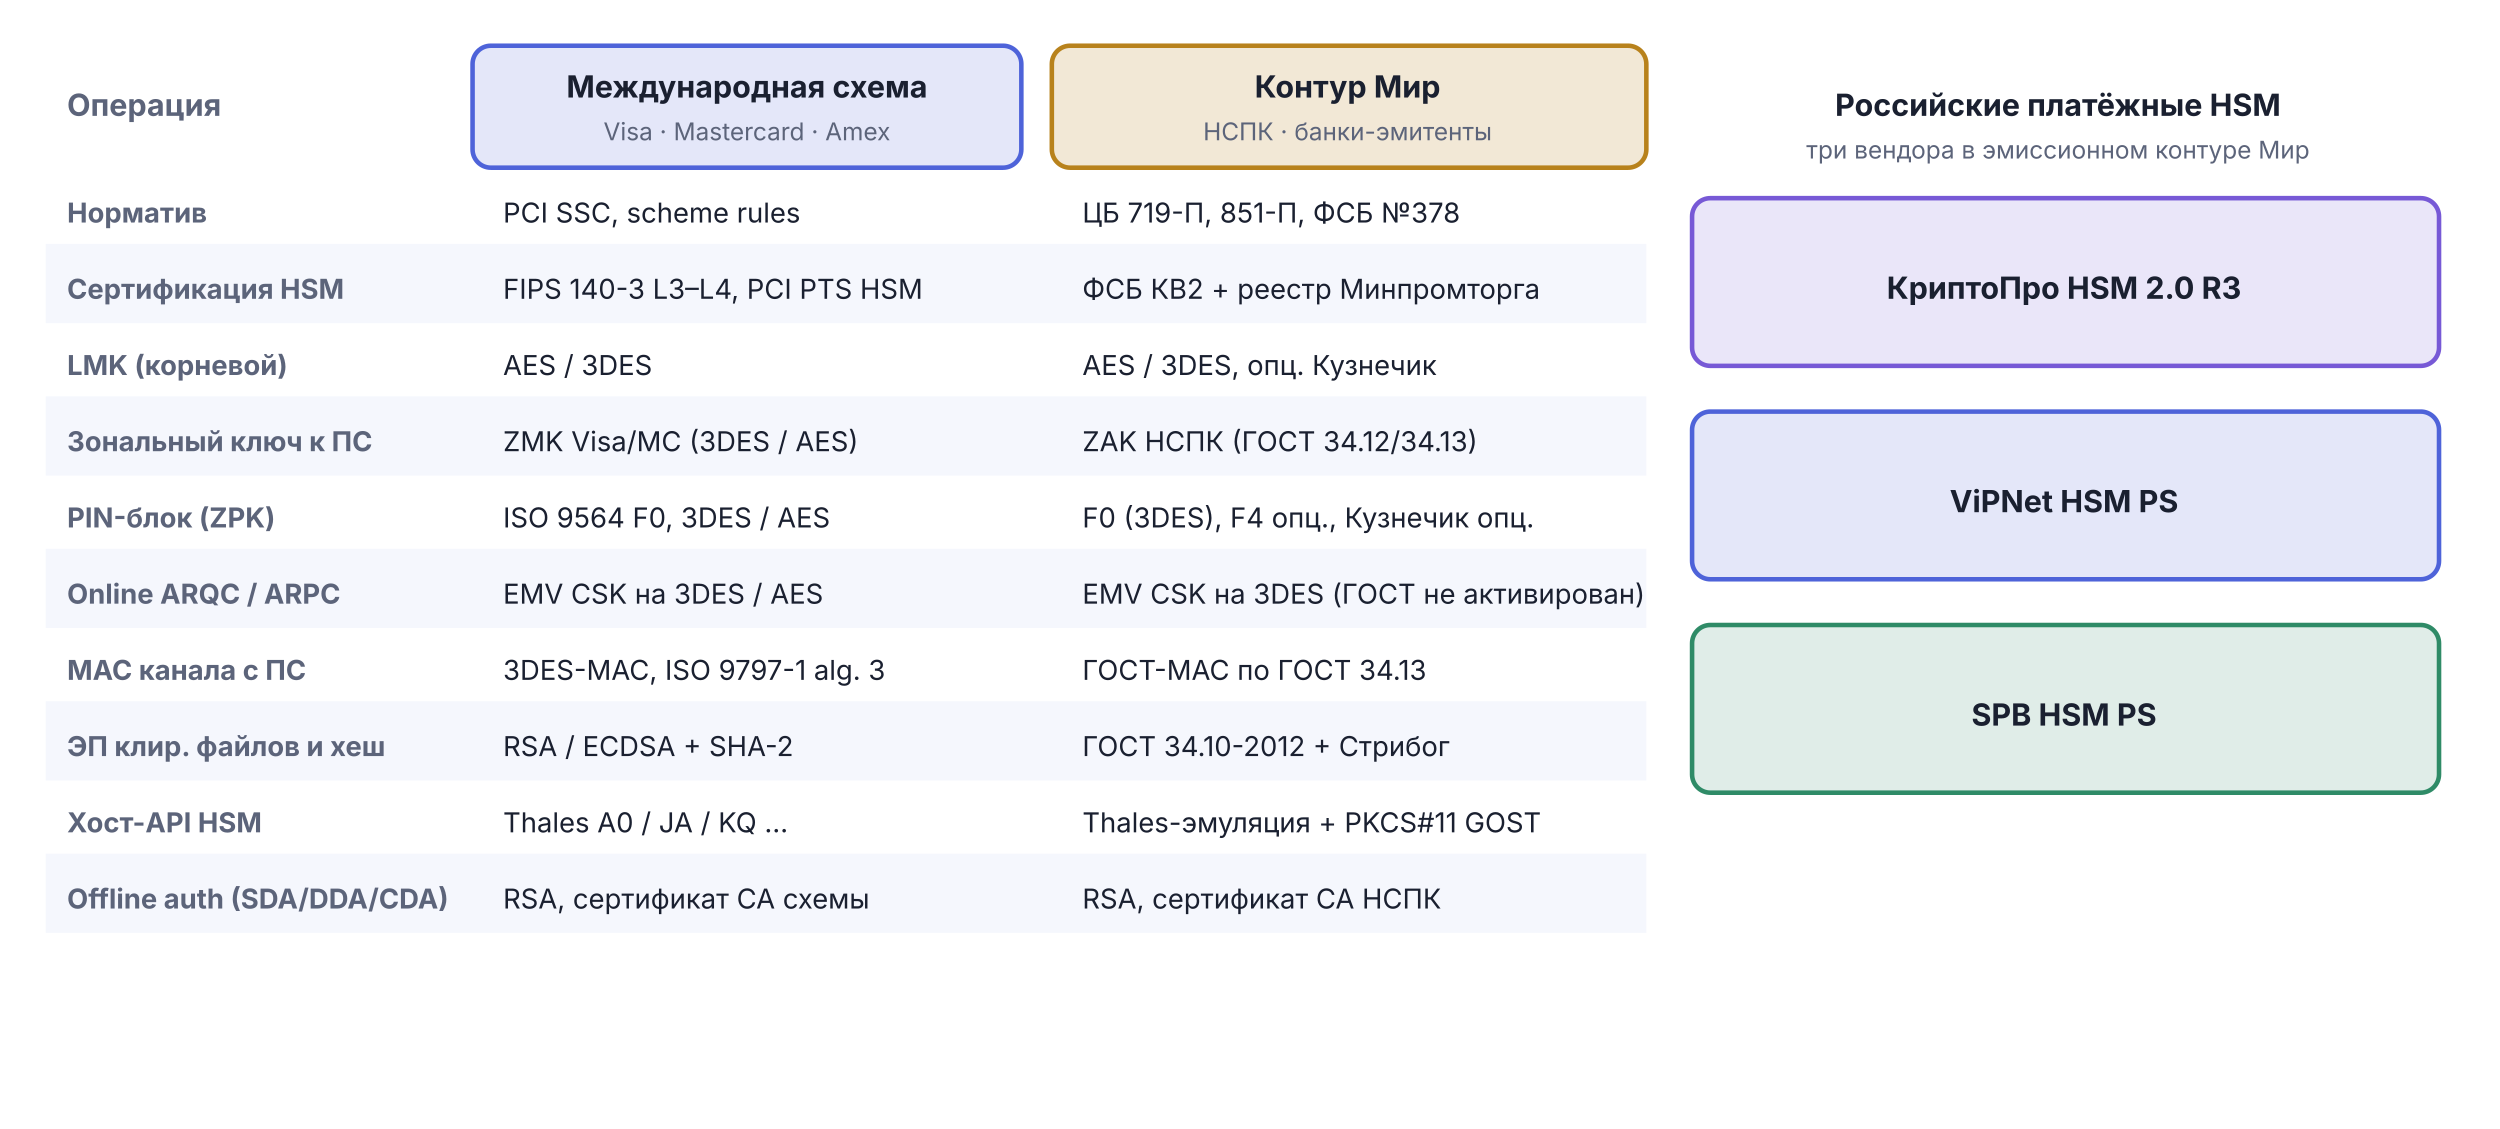
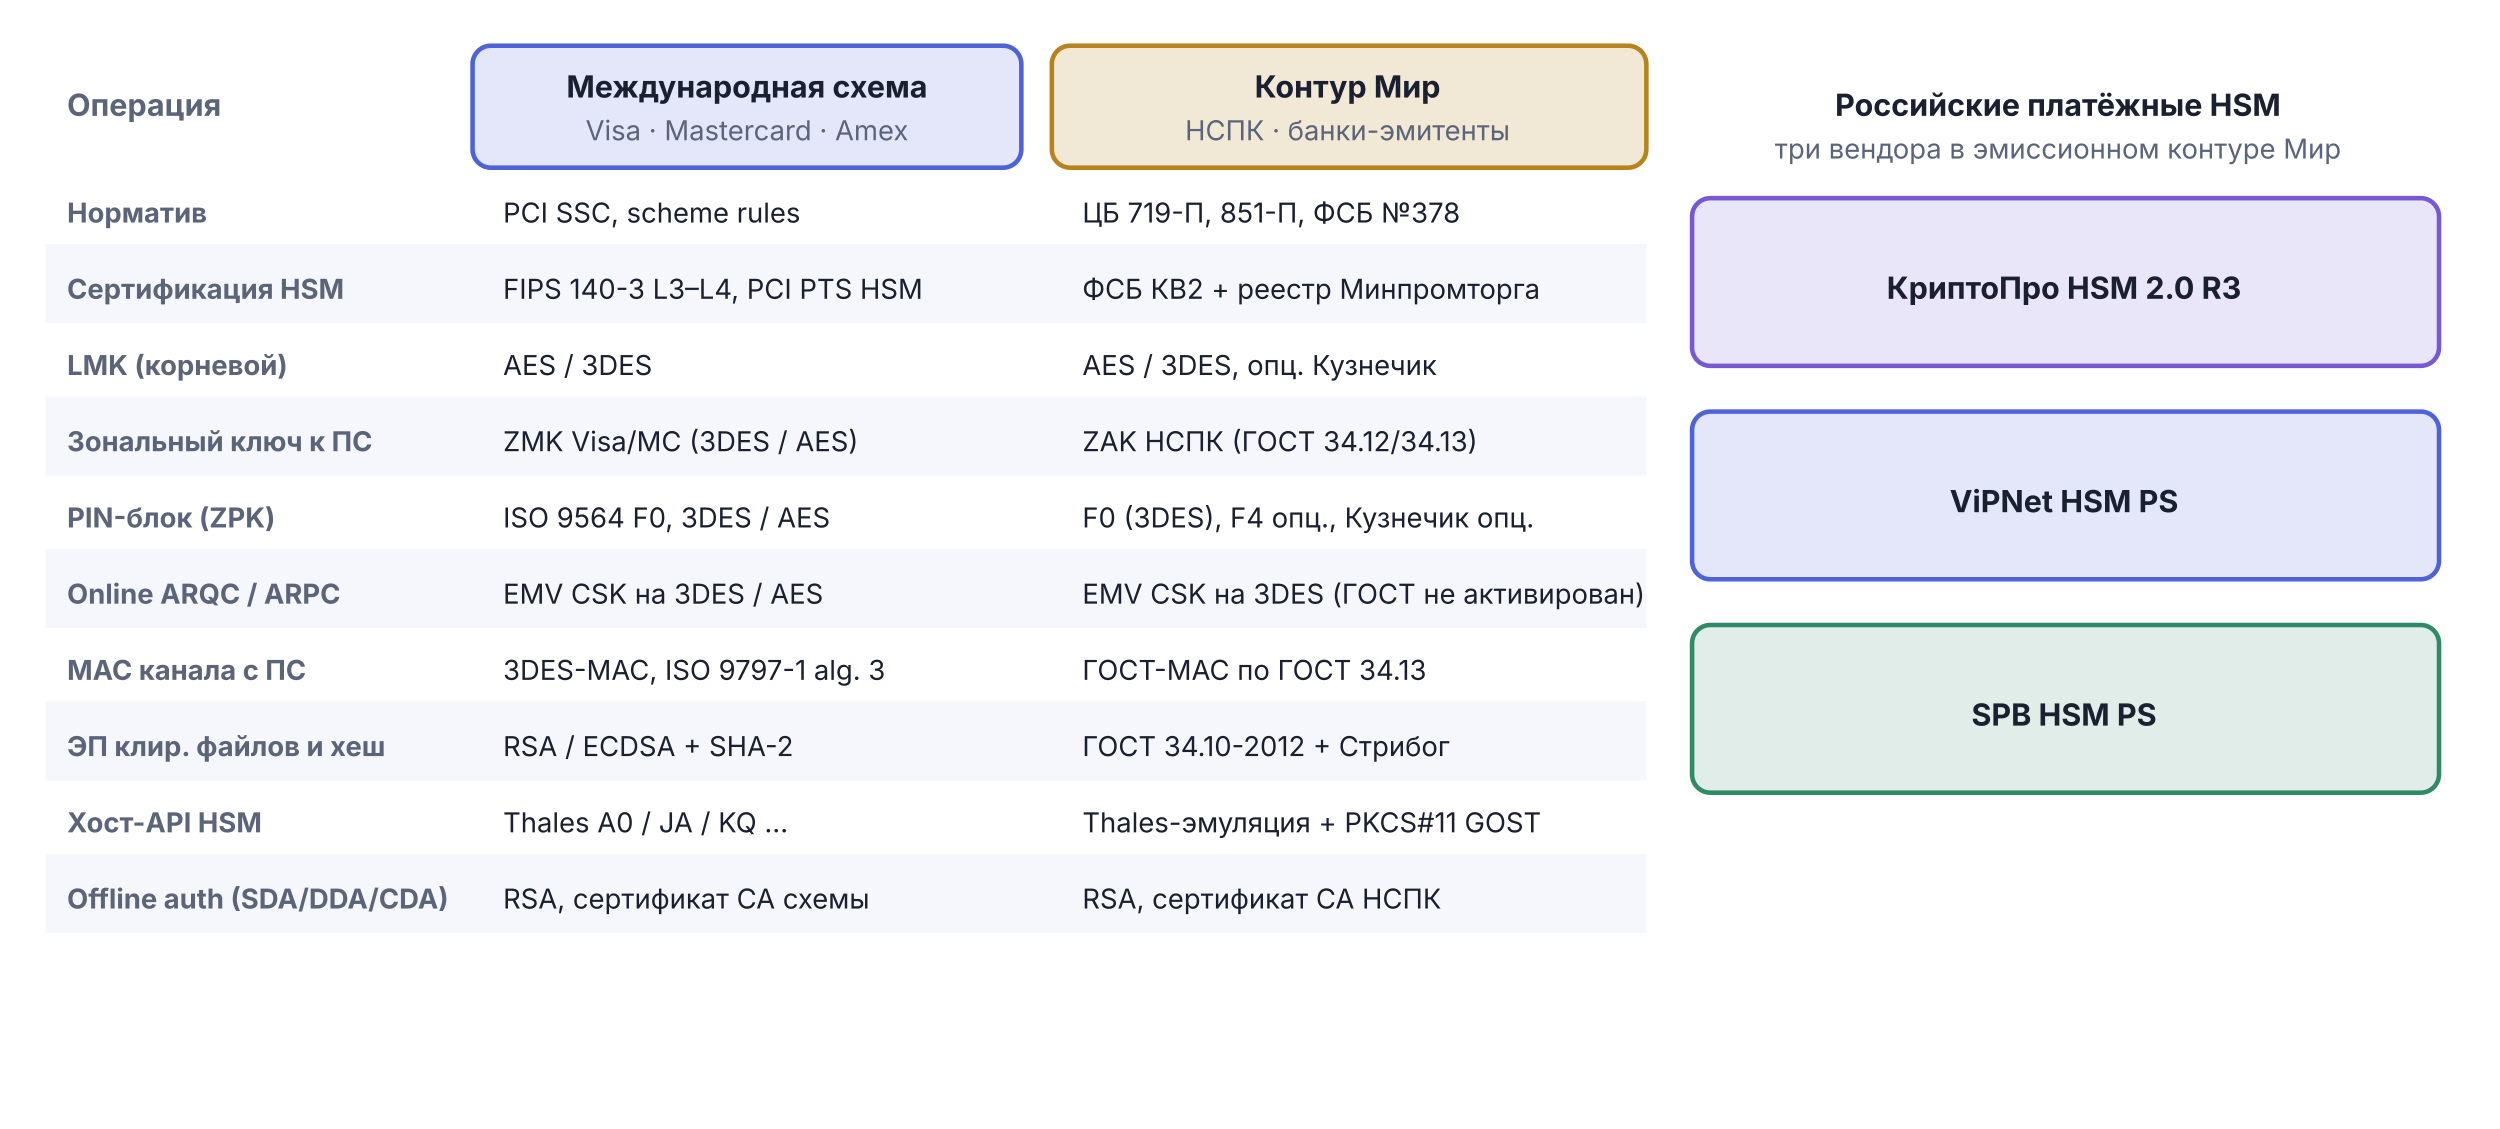
<svg xmlns="http://www.w3.org/2000/svg" viewBox="0 40 820 370" width="820" height="370">
  <text x="22" y="78" text-anchor="start" font-family="Inter, sans-serif" font-size="10" font-weight="bold" fill="#5C647A">Операция</text>
  <rect x="155" y="55" width="180" height="40" rx="6" fill="#4E63D9" fill-opacity="0.15" stroke="#4E63D9" stroke-width="1.5" />
  <text x="245" y="72" text-anchor="middle" font-family="Inter, sans-serif" font-size="10" font-weight="bold" fill="#1A2030">Международная схема</text>
-   <text x="245" y="86" text-anchor="middle" font-family="Inter, sans-serif" font-size="8" fill="#5C647A">Visa · Mastercard · Amex</text>
+   <text x="245" y="86" text-anchor="middle" font-family="Inter, sans-serif" font-size="9" fill="#5C647A">Visa · Mastercard · Amex</text>
  <rect x="345" y="55" width="195" height="40" rx="6" fill="#B8821C" fill-opacity="0.18" stroke="#B8821C" stroke-width="1.5" />
  <text x="442" y="72" text-anchor="middle" font-family="Inter, sans-serif" font-size="10" font-weight="bold" fill="#1A2030">Контур Мир</text>
-   <text x="442" y="86" text-anchor="middle" font-family="Inter, sans-serif" font-size="8" fill="#5C647A">НСПК · банки-эмитенты</text>
+   <text x="442" y="86" text-anchor="middle" font-family="Inter, sans-serif" font-size="9" fill="#5C647A">НСПК · банки-эмитенты</text>
  <text x="22" y="113" text-anchor="start" font-family="Inter, sans-serif" font-size="9" font-weight="bold" fill="#5C647A">Норматив</text>
  <text x="165" y="113" text-anchor="start" font-family="Inter, sans-serif" font-size="9" fill="#1A2030">PCI SSC, scheme rules</text>
  <text x="355" y="113" text-anchor="start" font-family="Inter, sans-serif" font-size="9" fill="#1A2030">ЦБ 719-П, 851-П, ФСБ №378</text>
  <rect x="15" y="120" width="525" height="26" fill="#F5F7FD" />
  <text x="22" y="138" text-anchor="start" font-family="Inter, sans-serif" font-size="9" font-weight="bold" fill="#5C647A">Сертификация HSM</text>
  <text x="165" y="138" text-anchor="start" font-family="Inter, sans-serif" font-size="9" fill="#1A2030">FIPS 140-3 L3–L4, PCI PTS HSM</text>
  <text x="355" y="138" text-anchor="start" font-family="Inter, sans-serif" font-size="9" fill="#1A2030">ФСБ КВ2 + реестр Минпромторга</text>
  <text x="22" y="163" text-anchor="start" font-family="Inter, sans-serif" font-size="9" font-weight="bold" fill="#5C647A">LMK (корневой)</text>
  <text x="165" y="163" text-anchor="start" font-family="Inter, sans-serif" font-size="9" fill="#1A2030">AES / 3DES</text>
  <text x="355" y="163" text-anchor="start" font-family="Inter, sans-serif" font-size="9" fill="#1A2030">AES / 3DES, опц. Кузнечик</text>
  <rect x="15" y="170" width="525" height="26" fill="#F5F7FD" />
  <text x="22" y="188" text-anchor="start" font-family="Inter, sans-serif" font-size="9" font-weight="bold" fill="#5C647A">Зональный ключ к ПС</text>
  <text x="165" y="188" text-anchor="start" font-family="Inter, sans-serif" font-size="9" fill="#1A2030">ZMK Visa/MC (3DES / AES)</text>
  <text x="355" y="188" text-anchor="start" font-family="Inter, sans-serif" font-size="9" fill="#1A2030">ZAK НСПК (ГОСТ 34.12/34.13)</text>
  <text x="22" y="213" text-anchor="start" font-family="Inter, sans-serif" font-size="9" font-weight="bold" fill="#5C647A">PIN-блок (ZPK)</text>
  <text x="165" y="213" text-anchor="start" font-family="Inter, sans-serif" font-size="9" fill="#1A2030">ISO 9564 F0, 3DES / AES</text>
  <text x="355" y="213" text-anchor="start" font-family="Inter, sans-serif" font-size="9" fill="#1A2030">F0 (3DES), F4 опц., Кузнечик опц.</text>
  <rect x="15" y="220" width="525" height="26" fill="#F5F7FD" />
  <text x="22" y="238" text-anchor="start" font-family="Inter, sans-serif" font-size="9" font-weight="bold" fill="#5C647A">Online ARQC / ARPC</text>
  <text x="165" y="238" text-anchor="start" font-family="Inter, sans-serif" font-size="9" fill="#1A2030">EMV CSK на 3DES / AES</text>
  <text x="355" y="238" text-anchor="start" font-family="Inter, sans-serif" font-size="9" fill="#1A2030">EMV CSK на 3DES (ГОСТ не активирован)</text>
  <text x="22" y="263" text-anchor="start" font-family="Inter, sans-serif" font-size="9" font-weight="bold" fill="#5C647A">MAC канала с ПС</text>
  <text x="165" y="263" text-anchor="start" font-family="Inter, sans-serif" font-size="9" fill="#1A2030">3DES-MAC, ISO 9797-1 alg. 3</text>
  <text x="355" y="263" text-anchor="start" font-family="Inter, sans-serif" font-size="9" fill="#1A2030">ГОСТ-MAC по ГОСТ 34.13</text>
  <rect x="15" y="270" width="525" height="26" fill="#F5F7FD" />
  <text x="22" y="288" text-anchor="start" font-family="Inter, sans-serif" font-size="9" font-weight="bold" fill="#5C647A">ЭП клир. файлов и хеш</text>
  <text x="165" y="288" text-anchor="start" font-family="Inter, sans-serif" font-size="9" fill="#1A2030">RSA / ECDSA + SHA-2</text>
  <text x="355" y="288" text-anchor="start" font-family="Inter, sans-serif" font-size="9" fill="#1A2030">ГОСТ 34.10-2012 + Стрибог</text>
  <text x="22" y="313" text-anchor="start" font-family="Inter, sans-serif" font-size="9" font-weight="bold" fill="#5C647A">Хост-API HSM</text>
  <text x="165" y="313" text-anchor="start" font-family="Inter, sans-serif" font-size="9" fill="#1A2030">Thales A0 / JA / KQ ...</text>
  <text x="355" y="313" text-anchor="start" font-family="Inter, sans-serif" font-size="9" fill="#1A2030">Thales-эмуляция + PKCS#11 GOST</text>
  <rect x="15" y="320" width="525" height="26" fill="#F5F7FD" />
  <text x="22" y="338" text-anchor="start" font-family="Inter, sans-serif" font-size="9" font-weight="bold" fill="#5C647A">Offline auth (SDA/DDA/CDA)</text>
  <text x="165" y="338" text-anchor="start" font-family="Inter, sans-serif" font-size="9" fill="#1A2030">RSA, сертификат CA схемы</text>
  <text x="355" y="338" text-anchor="start" font-family="Inter, sans-serif" font-size="9" fill="#1A2030">RSA, сертификат CA НСПК</text>
  <text x="675" y="78" text-anchor="middle" font-family="Inter, sans-serif" font-size="10" font-weight="bold" fill="#1A2030">Российские платёжные HSM</text>
-   <text x="675" y="92" text-anchor="middle" font-family="Inter, sans-serif" font-size="8" fill="#5C647A">три вендора в эмиссионном контуре Мир</text>
+   <text x="675" y="92" text-anchor="middle" font-family="Inter, sans-serif" font-size="9" fill="#5C647A">три вендора в эмиссионном контуре Мир</text>
  <rect x="555" y="105" width="245" height="55" rx="6" fill="#7759D6" fill-opacity="0.15" stroke="#7759D6" stroke-width="1.5" />
  <text x="677" y="138" text-anchor="middle" font-family="Inter, sans-serif" font-size="10" font-weight="bold" fill="#1A2030">КриптоПро HSM 2.0 R3</text>
  <rect x="555" y="175" width="245" height="55" rx="6" fill="#4E63D9" fill-opacity="0.15" stroke="#4E63D9" stroke-width="1.5" />
  <text x="677" y="208" text-anchor="middle" font-family="Inter, sans-serif" font-size="10" font-weight="bold" fill="#1A2030">ViPNet HSM PS</text>
  <rect x="555" y="245" width="245" height="55" rx="6" fill="#2F8B67" fill-opacity="0.15" stroke="#2F8B67" stroke-width="1.5" />
  <text x="677" y="278" text-anchor="middle" font-family="Inter, sans-serif" font-size="10" font-weight="bold" fill="#1A2030">SPB HSM PS</text>
</svg>
